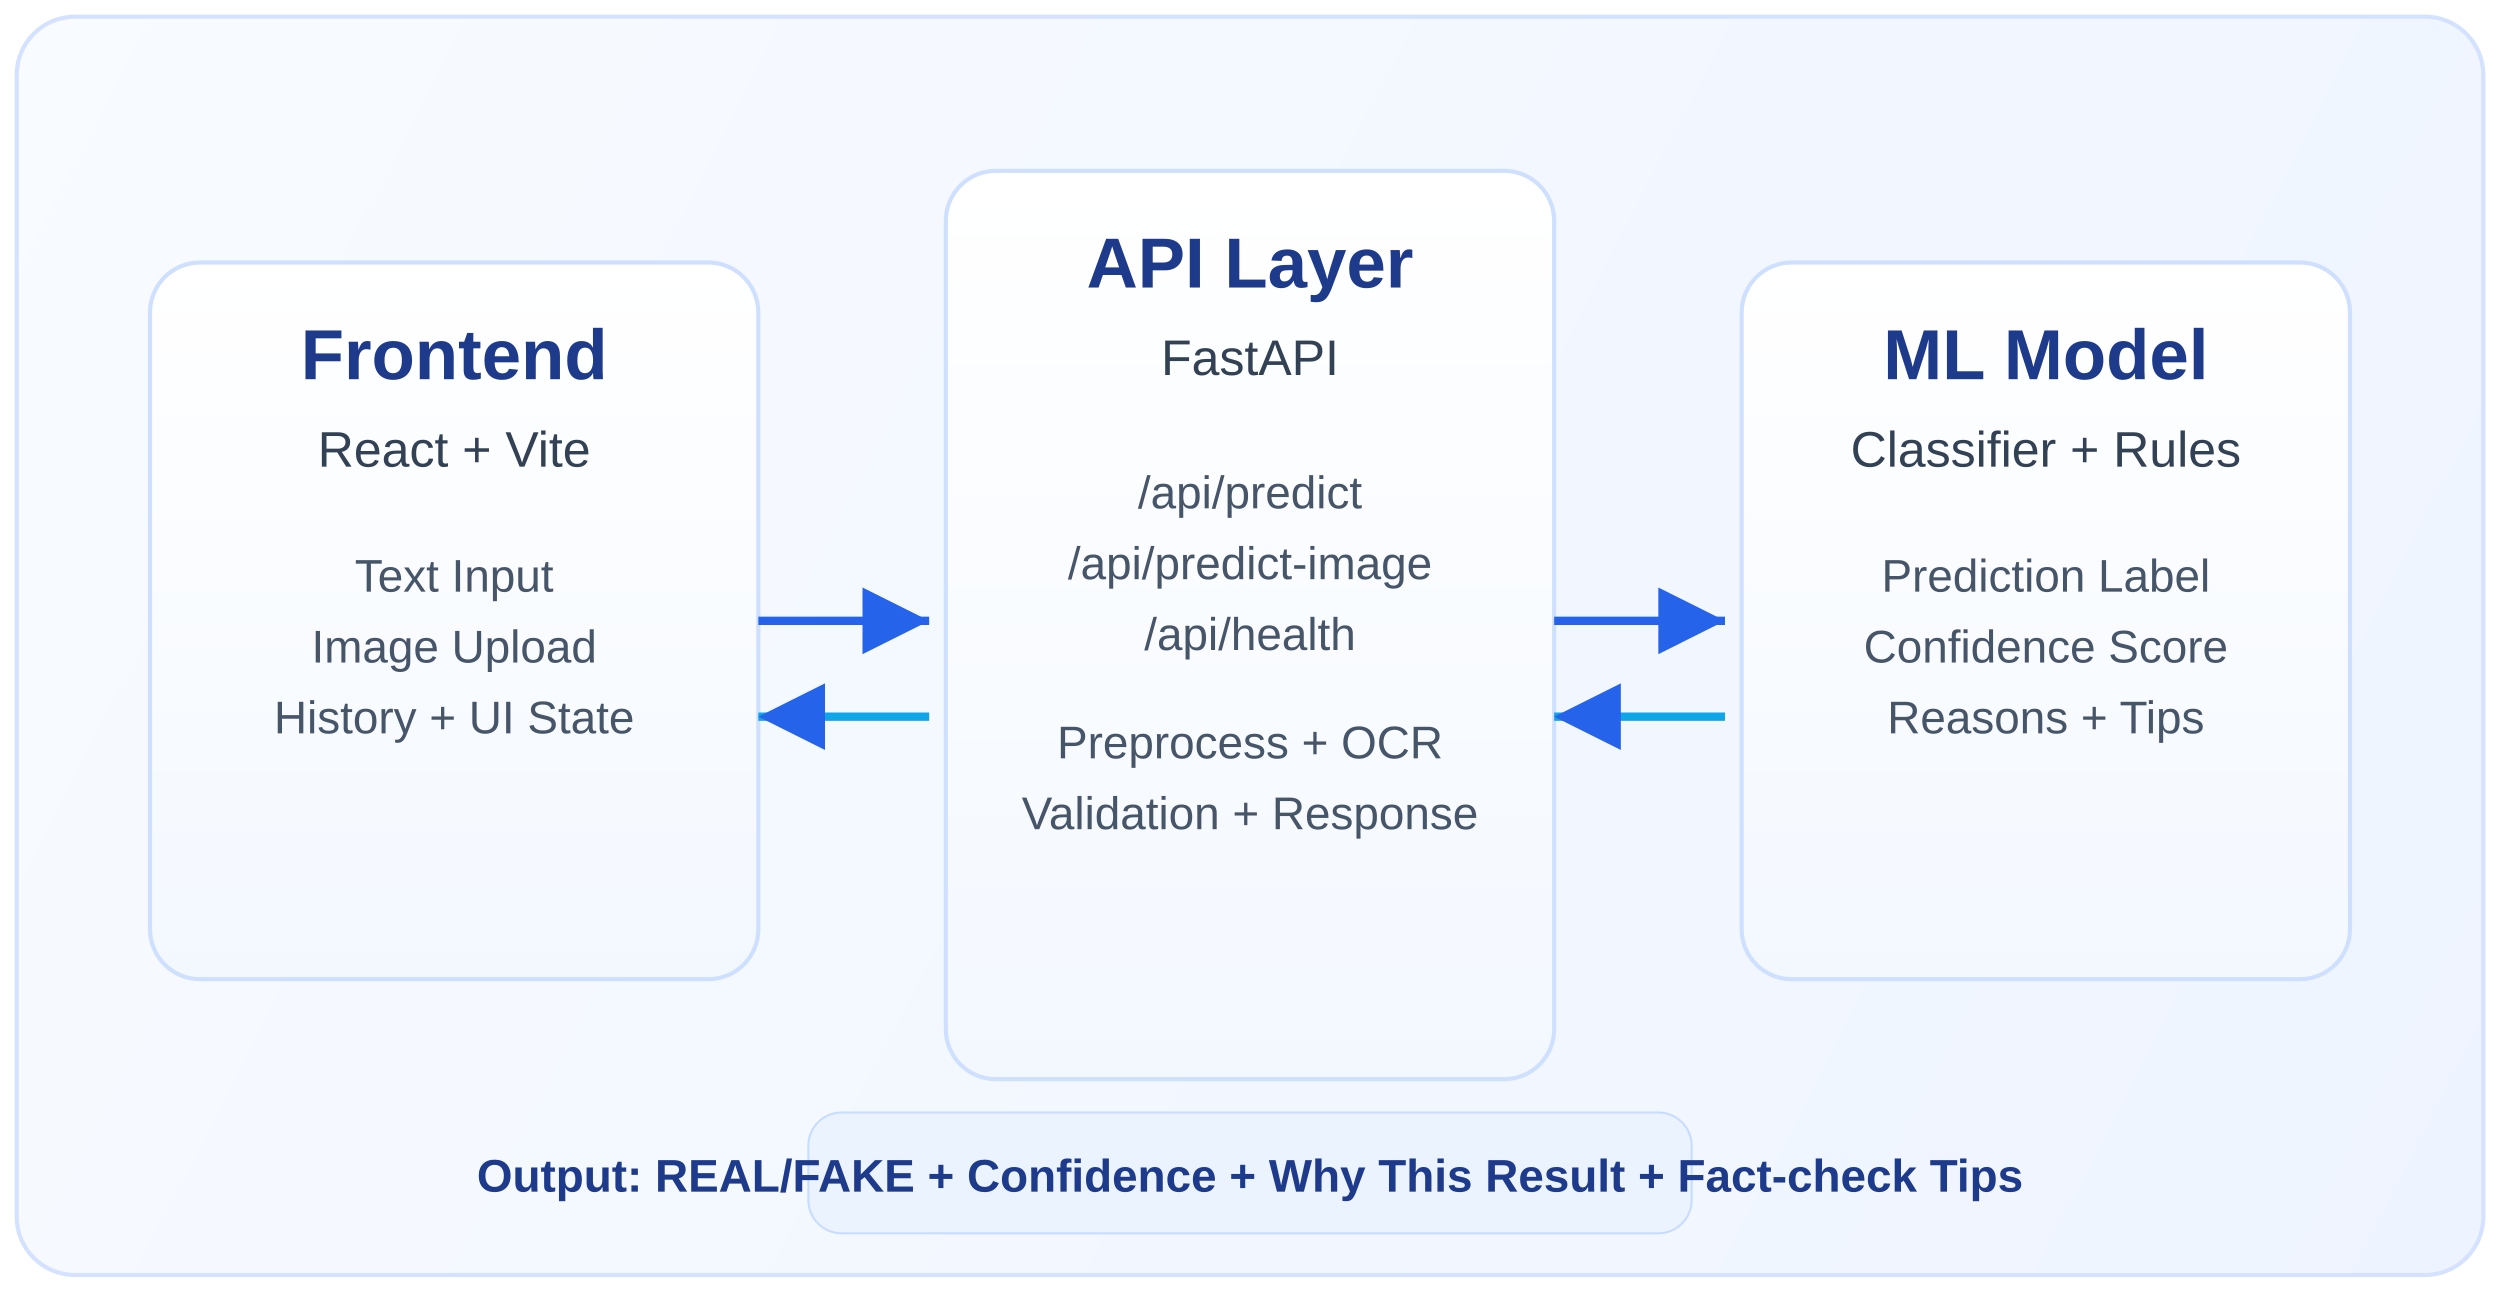
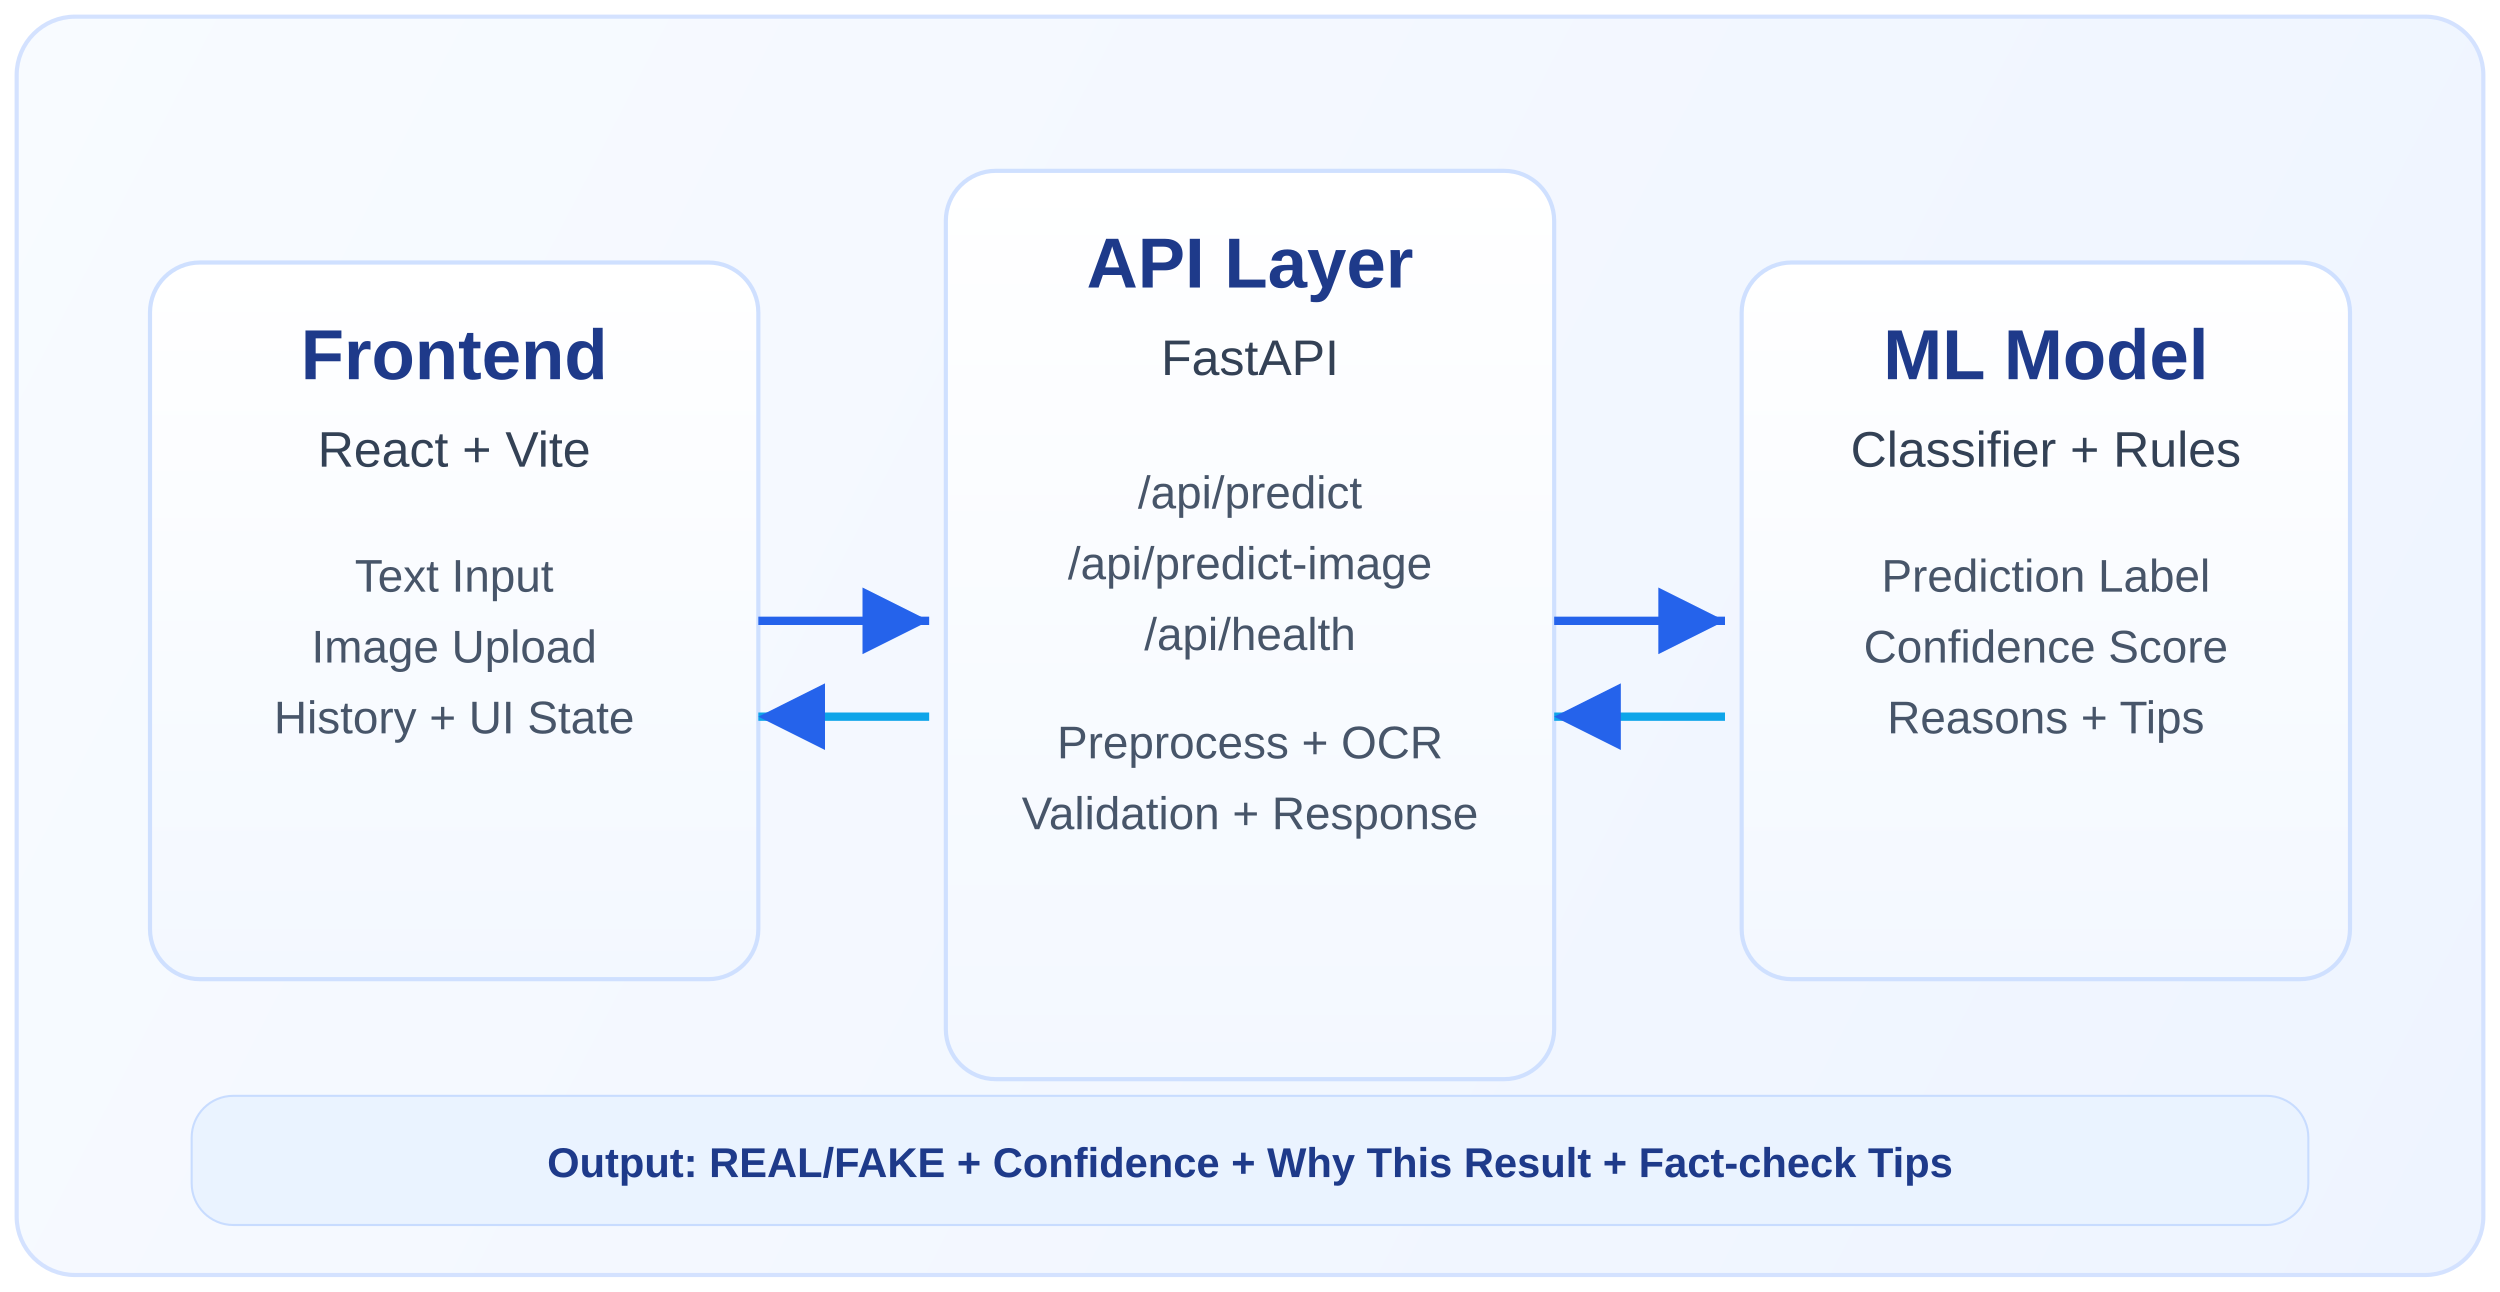
<svg xmlns="http://www.w3.org/2000/svg" width="1200" height="620" viewBox="0 0 1200 620" fill="none" role="img" aria-labelledby="title desc">
  <defs>
    <linearGradient id="bg" x1="0" y1="0" x2="1200" y2="620" gradientUnits="userSpaceOnUse">
      <stop stop-color="#F8FBFF" />
      <stop offset="1" stop-color="#EEF4FF" />
    </linearGradient>
    <linearGradient id="panel" x1="0" y1="0" x2="0" y2="1">
      <stop stop-color="#FFFFFF" />
      <stop offset="1" stop-color="#F3F8FF" />
    </linearGradient>
    <marker id="arrow" markerWidth="10" markerHeight="10" refX="8" refY="4" orient="auto">
      <path d="M0 0L8 4L0 8V0Z" fill="#2563EB" />
    </marker>
  </defs>
  <rect x="8" y="8" width="1184" height="604" rx="28" fill="url(#bg)" stroke="#D4E2FF" stroke-width="2" />
  <rect x="72" y="126" width="292" height="344" rx="24" fill="url(#panel)" stroke="#CFE0FF" stroke-width="2" />
  <text x="218" y="182" text-anchor="middle" font-family="Arial, sans-serif" font-size="34" font-weight="700" fill="#1E3A8A">Frontend</text>
  <text x="218" y="224" text-anchor="middle" font-family="Arial, sans-serif" font-size="24" fill="#334155">React + Vite</text>
  <text x="218" y="284" text-anchor="middle" font-family="Arial, sans-serif" font-size="22" fill="#475569">Text Input</text>
  <text x="218" y="318" text-anchor="middle" font-family="Arial, sans-serif" font-size="22" fill="#475569">Image Upload</text>
  <text x="218" y="352" text-anchor="middle" font-family="Arial, sans-serif" font-size="22" fill="#475569">History + UI State</text>
  <rect x="454" y="82" width="292" height="436" rx="24" fill="url(#panel)" stroke="#CFE0FF" stroke-width="2" />
  <text x="600" y="138" text-anchor="middle" font-family="Arial, sans-serif" font-size="34" font-weight="700" fill="#1E3A8A">API Layer</text>
  <text x="600" y="180" text-anchor="middle" font-family="Arial, sans-serif" font-size="24" fill="#334155">FastAPI</text>
  <text x="600" y="244" text-anchor="middle" font-family="Arial, sans-serif" font-size="22" fill="#475569">/api/predict</text>
  <text x="600" y="278" text-anchor="middle" font-family="Arial, sans-serif" font-size="22" fill="#475569">/api/predict-image</text>
  <text x="600" y="312" text-anchor="middle" font-family="Arial, sans-serif" font-size="22" fill="#475569">/api/health</text>
  <text x="600" y="364" text-anchor="middle" font-family="Arial, sans-serif" font-size="22" fill="#475569">Preprocess + OCR</text>
  <text x="600" y="398" text-anchor="middle" font-family="Arial, sans-serif" font-size="22" fill="#475569">Validation + Response</text>
  <rect x="836" y="126" width="292" height="344" rx="24" fill="url(#panel)" stroke="#CFE0FF" stroke-width="2" />
  <text x="982" y="182" text-anchor="middle" font-family="Arial, sans-serif" font-size="34" font-weight="700" fill="#1E3A8A">ML Model</text>
  <text x="982" y="224" text-anchor="middle" font-family="Arial, sans-serif" font-size="24" fill="#334155">Classifier + Rules</text>
  <text x="982" y="284" text-anchor="middle" font-family="Arial, sans-serif" font-size="22" fill="#475569">Prediction Label</text>
  <text x="982" y="318" text-anchor="middle" font-family="Arial, sans-serif" font-size="22" fill="#475569">Confidence Score</text>
  <text x="982" y="352" text-anchor="middle" font-family="Arial, sans-serif" font-size="22" fill="#475569">Reasons + Tips</text>
  <path d="M364 298H446" stroke="#2563EB" stroke-width="4" marker-end="url(#arrow)" />
  <path d="M746 298H828" stroke="#2563EB" stroke-width="4" marker-end="url(#arrow)" />
  <path d="M828 344H746" stroke="#0EA5E9" stroke-width="4" marker-end="url(#arrow)" />
  <path d="M446 344H364" stroke="#0EA5E9" stroke-width="4" marker-end="url(#arrow)" />
-   <rect x="388" y="534" width="424" height="58" rx="16" fill="#EAF3FF" stroke="#C8DCFF" />
-   <text x="600" y="572" text-anchor="middle" font-family="Arial, sans-serif" font-size="22" font-weight="600" fill="#1E3A8A">
+   <rect x="92" y="526" width="1016" height="62" rx="20" fill="#EAF3FF" stroke="#C8DCFF" />
+   <text x="600" y="565" text-anchor="middle" font-family="Arial, sans-serif" font-size="20" font-weight="600" fill="#1E3A8A">
    Output: REAL/FAKE + Confidence + Why This Result + Fact-check Tips
  </text>
</svg>
